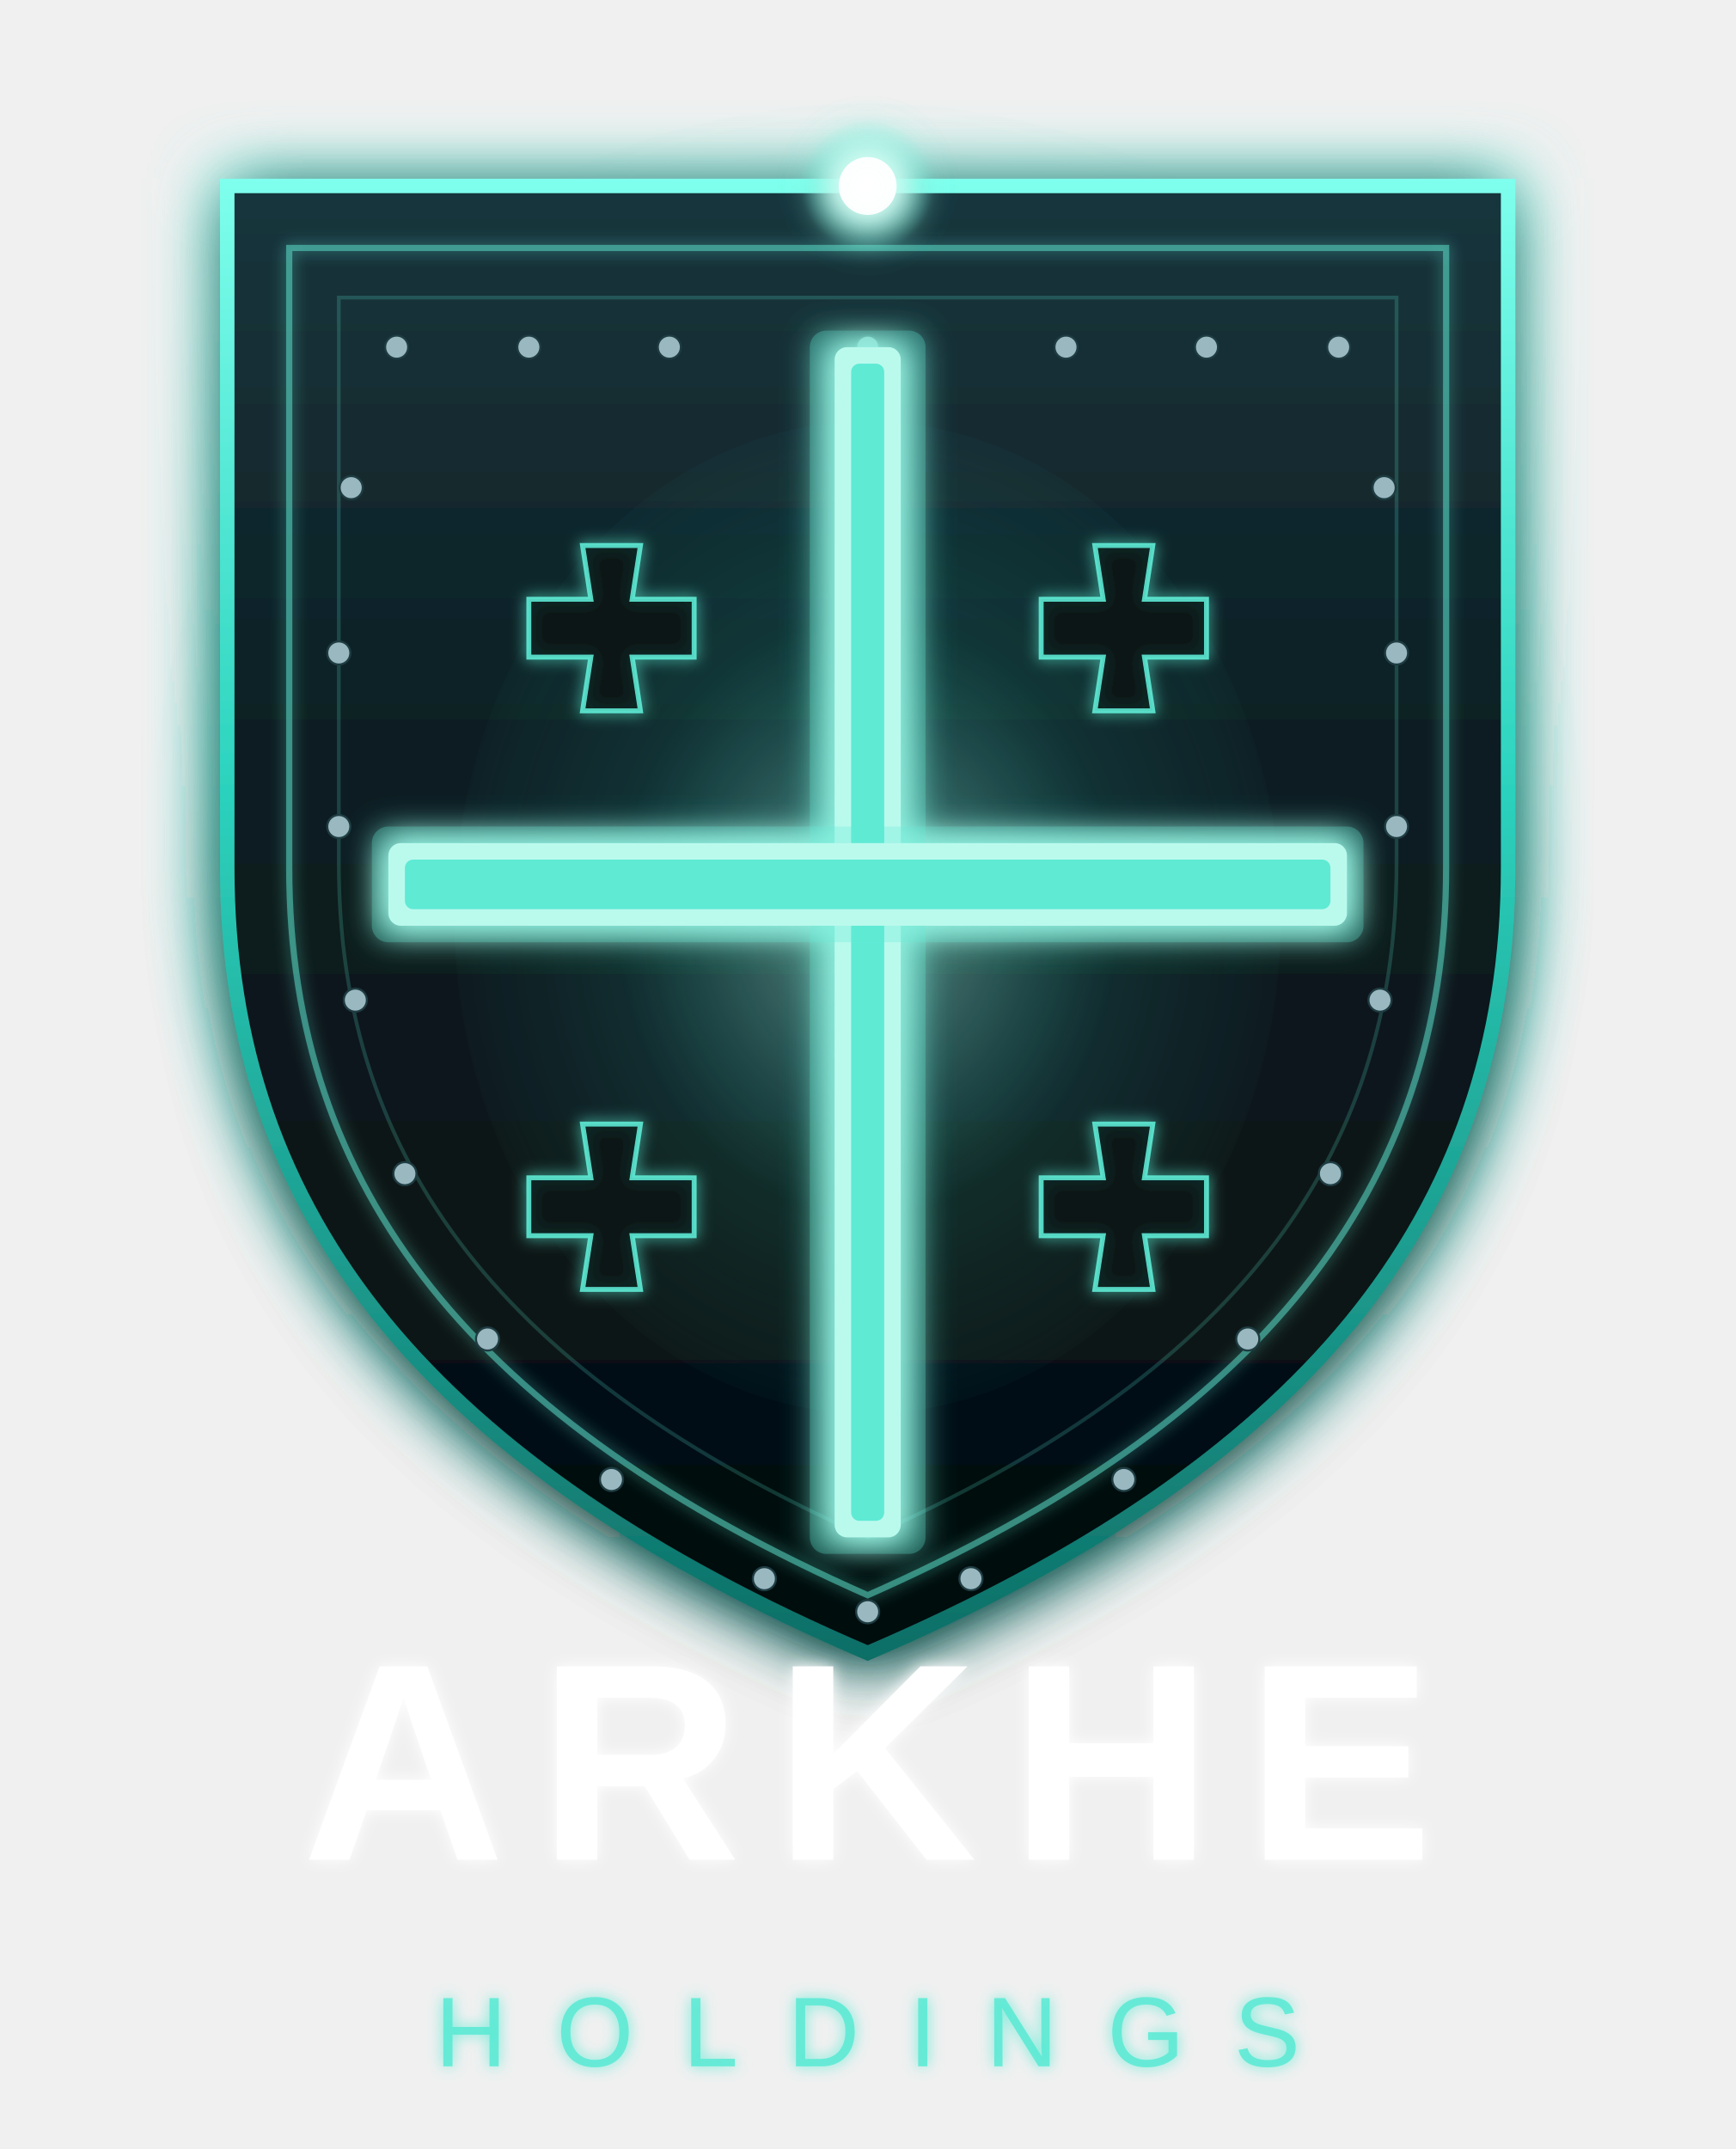
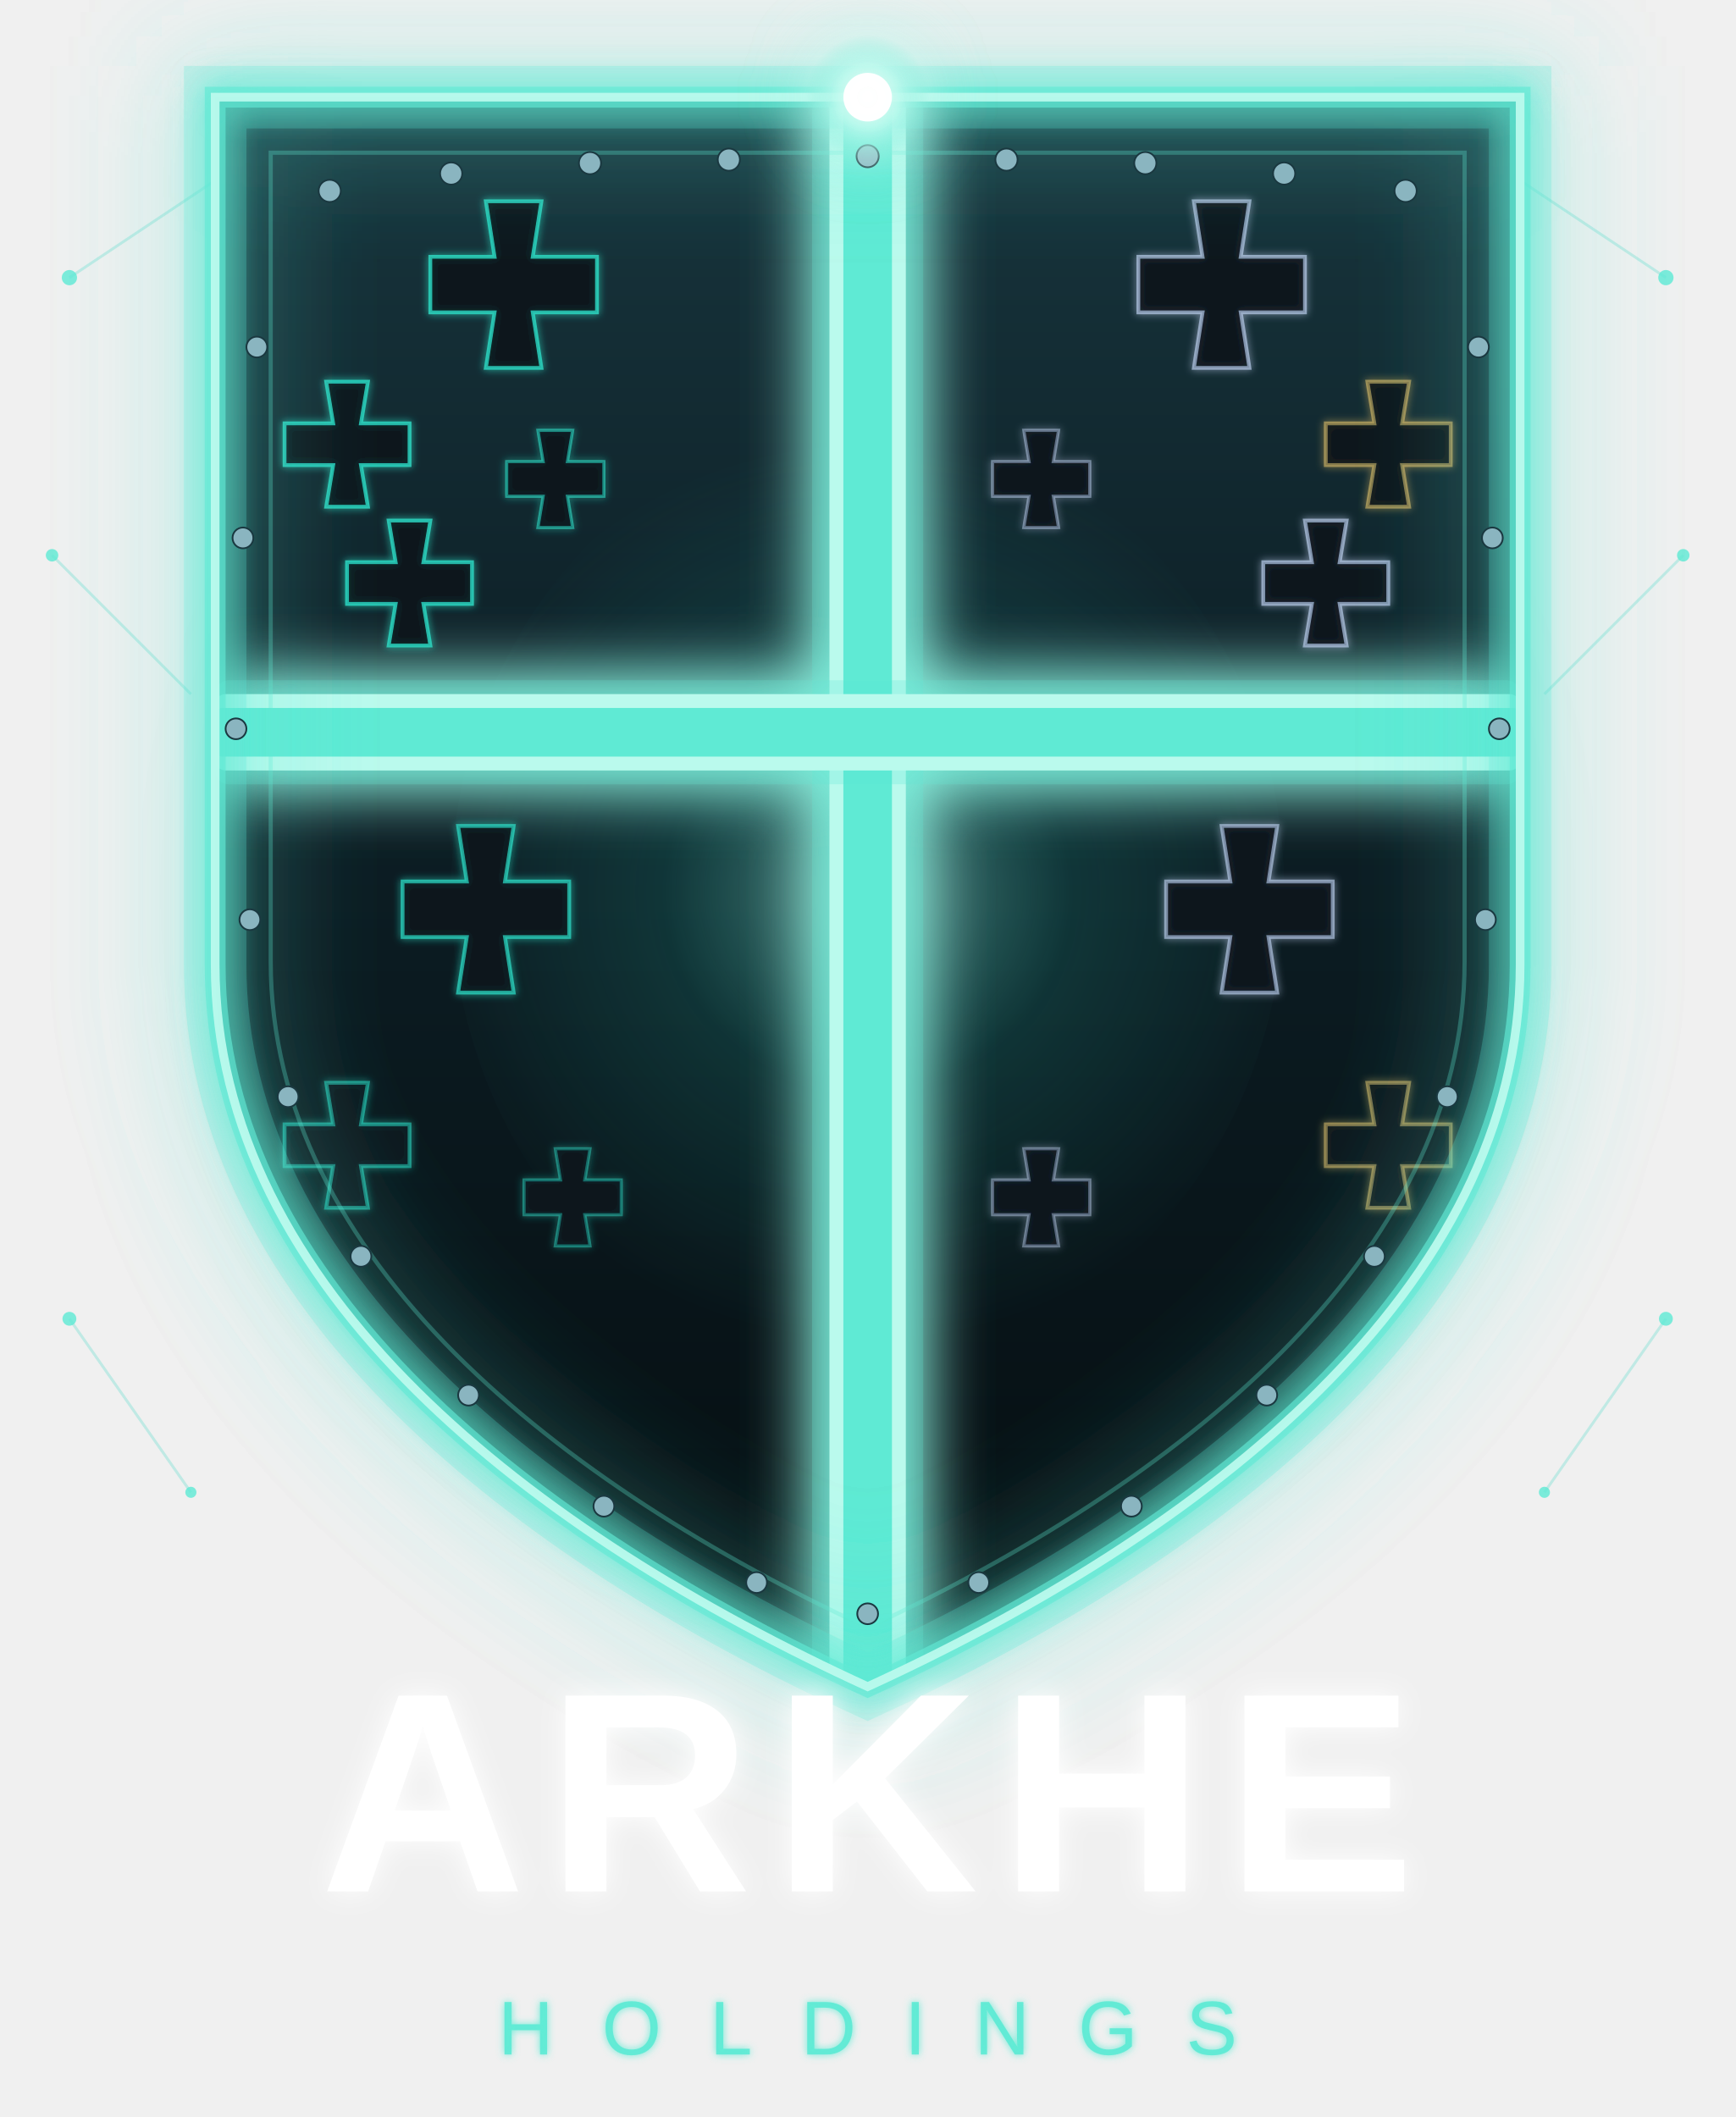
- <svg xmlns="http://www.w3.org/2000/svg" width="420" height="520" viewBox="0 0 420 520" fill="none">
+ <svg xmlns="http://www.w3.org/2000/svg" width="500" height="610" viewBox="0 0 500 610" fill="none">
  <defs>
-     <linearGradient id="lgo-metal" x1="210" y1="30" x2="210" y2="370" gradientUnits="userSpaceOnUse">
-       <stop offset="0%" stop-color="#1a3840" />
-       <stop offset="45%" stop-color="#0c1e22" />
-       <stop offset="100%" stop-color="#050e10" />
+     <filter id="neon-xs" x="-30%" y="-30%" width="160%" height="160%">
+       <feGaussianBlur stdDeviation="1.2" result="b" />
+       <feMerge>
+         <feMergeNode in="b" />
+         <feMergeNode in="SourceGraphic" />
+       </feMerge>
+     </filter>
+     <filter id="neon-sm" x="-40%" y="-40%" width="180%" height="180%">
+       <feGaussianBlur stdDeviation="2.5" result="b" />
+       <feMerge>
+         <feMergeNode in="b" />
+         <feMergeNode in="b" />
+         <feMergeNode in="SourceGraphic" />
+       </feMerge>
+     </filter>
+     <filter id="neon-md" x="-50%" y="-50%" width="200%" height="200%">
+       <feGaussianBlur stdDeviation="5" result="b" />
+       <feMerge>
+         <feMergeNode in="b" />
+         <feMergeNode in="b" />
+         <feMergeNode in="SourceGraphic" />
+       </feMerge>
+     </filter>
+     <filter id="neon-lg" x="-60%" y="-60%" width="220%" height="220%">
+       <feGaussianBlur stdDeviation="10" result="b" />
+       <feMerge>
+         <feMergeNode in="b" />
+         <feMergeNode in="b" />
+         <feMergeNode in="SourceGraphic" />
+       </feMerge>
+     </filter>
+     <filter id="neon-xl" x="-80%" y="-80%" width="260%" height="260%">
+       <feGaussianBlur stdDeviation="18" result="b" />
+       <feMerge>
+         <feMergeNode in="b" />
+         <feMergeNode in="b" />
+         <feMergeNode in="SourceGraphic" />
+       </feMerge>
+     </filter>
+     <filter id="text-glow" x="-10%" y="-40%" width="120%" height="180%">
+       <feGaussianBlur stdDeviation="4" result="b" />
+       <feMerge>
+         <feMergeNode in="b" />
+         <feMergeNode in="SourceGraphic" />
+       </feMerge>
+     </filter>
+     <clipPath id="shield-clip">
+       <path d="M 62 28 L 438 28 L 438 278 C 438 372 346 442 250 486 C 154 442 62 372 62 278 Z" />
+     </clipPath>
+     <linearGradient id="metal" x1="250" y1="28" x2="250" y2="486" gradientUnits="userSpaceOnUse">
+       <stop offset="0%" stop-color="#18363e" />
+       <stop offset="40%" stop-color="#0d1f26" />
+       <stop offset="100%" stop-color="#050d10" />
    </linearGradient>
-     <linearGradient id="lgo-bevel" x1="0" y1="0" x2="0" y2="1">
-       <stop offset="0%" stop-color="#7fffed" />
-       <stop offset="40%" stop-color="#2dd4bf" />
-       <stop offset="100%" stop-color="#0d6e66" />
-     </linearGradient>
-     <radialGradient id="lgo-core" cx="50%" cy="50%" r="55%" gradientUnits="objectBoundingBox">
-       <stop offset="0%" stop-color="rgba(186,250,237,0.55)" />
-       <stop offset="55%" stop-color="rgba(45,212,191,0.12)" />
+     <radialGradient id="core-glow" cx="250" cy="257" r="130" gradientUnits="userSpaceOnUse">
+       <stop offset="0%" stop-color="rgba(186,250,237,0.50)" />
+       <stop offset="45%" stop-color="rgba(45,212,191,0.14)" />
      <stop offset="100%" stop-color="rgba(45,212,191,0)" />
    </radialGradient>
-     <radialGradient id="lgo-halo" cx="50%" cy="48%" r="52%" gradientUnits="objectBoundingBox">
-       <stop offset="0%" stop-color="rgba(94,234,212,0.40)" />
-       <stop offset="60%" stop-color="rgba(45,212,191,0.08)" />
+     <radialGradient id="outer-halo" cx="250" cy="257" r="220" gradientUnits="userSpaceOnUse">
+       <stop offset="0%" stop-color="rgba(94,234,212,0.30)" />
+       <stop offset="55%" stop-color="rgba(45,212,191,0.06)" />
      <stop offset="100%" stop-color="rgba(45,212,191,0)" />
    </radialGradient>
-     <radialGradient id="lgo-apex" cx="50%" cy="50%" r="50%">
+     <radialGradient id="apex-grad" cx="50%" cy="50%" r="50%">
      <stop offset="0%" stop-color="rgba(255,255,255,1)" />
-       <stop offset="40%" stop-color="rgba(186,250,237,0.6)" />
+       <stop offset="50%" stop-color="rgba(186,250,237,0.7)" />
      <stop offset="100%" stop-color="rgba(94,234,212,0)" />
    </radialGradient>
-     <filter id="lgo-neon" x="-20%" y="-20%" width="140%" height="140%">
-       <feGaussianBlur stdDeviation="1.8" result="b" />
-       <feMerge>
-         <feMergeNode in="b" />
-         <feMergeNode in="SourceGraphic" />
-       </feMerge>
-     </filter>
-     <filter id="lgo-neon-strong" x="-30%" y="-30%" width="160%" height="160%">
-       <feGaussianBlur stdDeviation="3.5" result="b" />
-       <feMerge>
-         <feMergeNode in="b" />
-         <feMergeNode in="b" />
-         <feMergeNode in="SourceGraphic" />
-       </feMerge>
-     </filter>
-     <filter id="lgo-shield-glow" x="-25%" y="-20%" width="150%" height="150%">
-       <feGaussianBlur stdDeviation="8" result="b" />
-       <feMerge>
-         <feMergeNode in="b" />
-         <feMergeNode in="b" />
-         <feMergeNode in="SourceGraphic" />
-       </feMerge>
-     </filter>
  </defs>
-   <ellipse cx="210" cy="210" rx="175" ry="185" fill="url(#lgo-halo)" />
-   <path d="M 55 45 L 365 45 L 365 210 C 365 295 315 355 210 400 C 105 355 55 295 55 210 Z" fill="url(#lgo-metal)" stroke="url(#lgo-bevel)" stroke-width="3.5" filter="url(#lgo-shield-glow)" />
-   <path d="M 70 60 L 350 60 L 350 210 C 350 288 305 344 210 386 C 115 344 70 288 70 210 Z" fill="none" stroke="rgba(94,234,212,0.50)" stroke-width="1.5" filter="url(#lgo-neon)" />
-   <path d="M 82 72 L 338 72 L 338 209 C 338 281 298 333 210 372 C 122 333 82 281 82 209 Z" fill="none" stroke="rgba(94,234,212,0.20)" stroke-width="0.9" />
-   <g fill="#9ab8c0" stroke="#1e3c42" stroke-width="0.5">
-     <circle cx="96" cy="84" r="2.8" />
-     <circle cx="128" cy="84" r="2.8" />
-     <circle cx="162" cy="84" r="2.8" />
-     <circle cx="210" cy="84" r="2.8" />
-     <circle cx="258" cy="84" r="2.8" />
-     <circle cx="292" cy="84" r="2.8" />
-     <circle cx="324" cy="84" r="2.8" />
-     <circle cx="85" cy="118" r="2.8" />
-     <circle cx="82" cy="158" r="2.8" />
-     <circle cx="82" cy="200" r="2.8" />
-     <circle cx="86" cy="242" r="2.8" />
-     <circle cx="98" cy="284" r="2.8" />
-     <circle cx="118" cy="324" r="2.8" />
-     <circle cx="148" cy="358" r="2.8" />
-     <circle cx="185" cy="382" r="2.8" />
-     <circle cx="335" cy="118" r="2.8" />
-     <circle cx="338" cy="158" r="2.8" />
-     <circle cx="338" cy="200" r="2.8" />
-     <circle cx="334" cy="242" r="2.8" />
-     <circle cx="322" cy="284" r="2.8" />
-     <circle cx="302" cy="324" r="2.8" />
-     <circle cx="272" cy="358" r="2.8" />
-     <circle cx="235" cy="382" r="2.8" />
-     <circle cx="210" cy="390" r="2.8" />
-   </g>
-   <ellipse cx="210" cy="222" rx="100" ry="120" fill="url(#lgo-core)" opacity="0.95" />
-   <g filter="url(#lgo-neon-strong)">
-     <rect x="196" y="80" width="28" height="296" rx="4" fill="rgba(94,234,212,0.28)" />
-     <rect x="202" y="84" width="16" height="288" rx="3" fill="#bafaed" />
-     <rect x="206" y="88" width="8" height="280" rx="2" fill="#5eead4" />
-     <rect x="90" y="200" width="240" height="28" rx="4" fill="rgba(94,234,212,0.28)" />
-     <rect x="94" y="204" width="232" height="20" rx="3" fill="#bafaed" />
-     <rect x="98" y="208" width="224" height="12" rx="2" fill="#5eead4" />
-   </g>
-   <g stroke="rgba(94,234,212,0.90)" stroke-width="1.2" filter="url(#lgo-neon)">
-     <g transform="translate(148, 152)" fill="rgba(8,22,26,0.95)">
-       <path d="M -7,-20 L 7,-20 L 5,-7 L 20,-7 L 20,7 L 5,7 L 7,20 L -7,20 L -5,7 L -20,7 L -20,-7 L -5,-7 Z" />
-     </g>
-     <g transform="translate(272, 152)" fill="rgba(8,22,26,0.95)">
-       <path d="M -7,-20 L 7,-20 L 5,-7 L 20,-7 L 20,7 L 5,7 L 7,20 L -7,20 L -5,7 L -20,7 L -20,-7 L -5,-7 Z" />
-     </g>
-     <g transform="translate(148, 292)" fill="rgba(8,22,26,0.95)">
-       <path d="M -7,-20 L 7,-20 L 5,-7 L 20,-7 L 20,7 L 5,7 L 7,20 L -7,20 L -5,7 L -20,7 L -20,-7 L -5,-7 Z" />
-     </g>
-     <g transform="translate(272, 292)" fill="rgba(8,22,26,0.95)">
-       <path d="M -7,-20 L 7,-20 L 5,-7 L 20,-7 L 20,7 L 5,7 L 7,20 L -7,20 L -5,7 L -20,7 L -20,-7 L -5,-7 Z" />
-     </g>
-   </g>
-   <g filter="url(#lgo-neon-strong)">
-     <circle cx="210" cy="45" r="16" fill="url(#lgo-apex)" />
-     <circle cx="210" cy="45" r="7" fill="rgba(255,255,255,0.95)" />
-   </g>
-   <text x="210" y="450" text-anchor="middle" font-family="'Segoe UI', 'Arial', 'Helvetica Neue', sans-serif" font-size="68" font-weight="800" letter-spacing="8" fill="#ffffff" filter="url(#lgo-neon)">ARKHE</text>
-   <text x="210" y="500" text-anchor="middle" font-family="'Segoe UI', 'Arial', 'Helvetica Neue', sans-serif" font-size="24" font-weight="500" letter-spacing="12" fill="rgba(94,234,212,0.90)" filter="url(#lgo-neon)">HOLDINGS</text>
+   <g opacity="0.55" stroke="rgba(45,212,191,0.45)" stroke-width="0.8">
+     <line x1="20" y1="80" x2="80" y2="40" />
+     <line x1="80" y1="40" x2="130" y2="95" />
+     <line x1="420" y1="40" x2="480" y2="80" />
+     <line x1="370" y1="95" x2="420" y2="40" />
+     <line x1="20" y1="380" x2="55" y2="430" />
+     <line x1="445" y1="430" x2="480" y2="380" />
+     <line x1="15" y1="160" x2="55" y2="200" />
+     <line x1="445" y1="200" x2="485" y2="160" />
+   </g>
+   <g fill="rgba(94,234,212,0.80)">
+     <circle cx="20" cy="80" r="2.2" />
+     <circle cx="80" cy="40" r="2.8" />
+     <circle cx="130" cy="95" r="1.8" />
+     <circle cx="480" cy="80" r="2.2" />
+     <circle cx="420" cy="40" r="2.8" />
+     <circle cx="370" cy="95" r="1.8" />
+     <circle cx="20" cy="380" r="2.0" />
+     <circle cx="55" cy="430" r="1.6" />
+     <circle cx="480" cy="380" r="2.0" />
+     <circle cx="445" cy="430" r="1.6" />
+     <circle cx="15" cy="160" r="1.8" />
+     <circle cx="485" cy="160" r="1.8" />
+   </g>
+   <ellipse cx="250" cy="257" rx="210" ry="240" fill="url(#outer-halo)" />
+   <path d="M 62 28 L 438 28 L 438 278 C 438 372 346 442 250 486 C 154 442 62 372 62 278 Z" fill="url(#metal)" />
+   <g clip-path="url(#shield-clip)">
+     <ellipse cx="250" cy="257" rx="120" ry="135" fill="url(#core-glow)" />
+     <g filter="url(#neon-lg)">
+       <rect x="234" y="28" width="32" height="458" rx="4" fill="rgba(94,234,212,0.25)" />
+       <rect x="239" y="28" width="22" height="458" rx="3" fill="#bafaed" />
+       <rect x="243" y="28" width="14" height="458" rx="2" fill="#5eead4" />
+       <rect x="62" y="196" width="376" height="30" rx="4" fill="rgba(94,234,212,0.25)" />
+       <rect x="62" y="200" width="376" height="22" rx="3" fill="#bafaed" />
+       <rect x="62" y="204" width="376" height="14" rx="2" fill="#5eead4" />
+     </g>
+     <g fill="rgba(8,20,30,0.95)" stroke="rgba(45,212,191,0.85)" stroke-width="1.1" filter="url(#neon-xs)">
+       <g transform="translate(148,82)">
+         <path d="M -8,-24 L 8,-24 L 5.5,-8 L 24,-8 L 24,8 L 5.5,8 L 8,24 L -8,24 L -5.5,8 L -24,8 L -24,-8 L -5.5,-8 Z" />
+       </g>
+       <g transform="translate(100,128)">
+         <path d="M -6,-18 L 6,-18 L 4,-6 L 18,-6 L 18,6 L 4,6 L 6,18 L -6,18 L -4,6 L -18,6 L -18,-6 L -4,-6 Z" />
+       </g>
+       <g transform="translate(160,138)" stroke="rgba(45,212,191,0.60)" stroke-width="0.9">
+         <path d="M -5,-14 L 5,-14 L 3.5,-5 L 14,-5 L 14,5 L 3.5,5 L 5,14 L -5,14 L -3.5,5 L -14,5 L -14,-5 L -3.5,-5 Z" />
+       </g>
+       <g transform="translate(118,168)">
+         <path d="M -6,-18 L 6,-18 L 4,-6 L 18,-6 L 18,6 L 4,6 L 6,18 L -6,18 L -4,6 L -18,6 L -18,-6 L -4,-6 Z" />
+       </g>
+     </g>
+     <g fill="rgba(10,22,32,0.95)" stroke="rgba(180,200,230,0.70)" stroke-width="1.1" filter="url(#neon-xs)">
+       <g transform="translate(352,82)">
+         <path d="M -8,-24 L 8,-24 L 5.5,-8 L 24,-8 L 24,8 L 5.5,8 L 8,24 L -8,24 L -5.5,8 L -24,8 L -24,-8 L -5.5,-8 Z" />
+       </g>
+       <g stroke="rgba(200,175,100,0.65)">
+         <g transform="translate(400,128)">
+           <path d="M -6,-18 L 6,-18 L 4,-6 L 18,-6 L 18,6 L 4,6 L 6,18 L -6,18 L -4,6 L -18,6 L -18,-6 L -4,-6 Z" />
+         </g>
+       </g>
+       <g transform="translate(300,138)" stroke="rgba(180,200,230,0.50)" stroke-width="0.9">
+         <path d="M -5,-14 L 5,-14 L 3.5,-5 L 14,-5 L 14,5 L 3.5,5 L 5,14 L -5,14 L -3.5,5 L -14,5 L -14,-5 L -3.5,-5 Z" />
+       </g>
+       <g transform="translate(382,168)">
+         <path d="M -6,-18 L 6,-18 L 4,-6 L 18,-6 L 18,6 L 4,6 L 6,18 L -6,18 L -4,6 L -18,6 L -18,-6 L -4,-6 Z" />
+       </g>
+     </g>
+     <g fill="rgba(8,20,30,0.95)" stroke="rgba(45,212,191,0.75)" stroke-width="1.1" filter="url(#neon-xs)">
+       <g transform="translate(140,262)">
+         <path d="M -8,-24 L 8,-24 L 5.5,-8 L 24,-8 L 24,8 L 5.5,8 L 8,24 L -8,24 L -5.5,8 L -24,8 L -24,-8 L -5.5,-8 Z" />
+       </g>
+       <g transform="translate(100,330)" stroke="rgba(45,212,191,0.55)">
+         <path d="M -6,-18 L 6,-18 L 4,-6 L 18,-6 L 18,6 L 4,6 L 6,18 L -6,18 L -4,6 L -18,6 L -18,-6 L -4,-6 Z" />
+       </g>
+       <g transform="translate(165,345)" stroke="rgba(45,212,191,0.45)" stroke-width="0.9">
+         <path d="M -5,-14 L 5,-14 L 3.5,-5 L 14,-5 L 14,5 L 3.5,5 L 5,14 L -5,14 L -3.5,5 L -14,5 L -14,-5 L -3.5,-5 Z" />
+       </g>
+     </g>
+     <g fill="rgba(10,22,32,0.95)" stroke="rgba(180,200,230,0.65)" stroke-width="1.1" filter="url(#neon-xs)">
+       <g transform="translate(360,262)">
+         <path d="M -8,-24 L 8,-24 L 5.5,-8 L 24,-8 L 24,8 L 5.5,8 L 8,24 L -8,24 L -5.5,8 L -24,8 L -24,-8 L -5.5,-8 Z" />
+       </g>
+       <g stroke="rgba(200,175,100,0.60)">
+         <g transform="translate(400,330)">
+           <path d="M -6,-18 L 6,-18 L 4,-6 L 18,-6 L 18,6 L 4,6 L 6,18 L -6,18 L -4,6 L -18,6 L -18,-6 L -4,-6 Z" />
+         </g>
+       </g>
+       <g transform="translate(300,345)" stroke="rgba(180,200,230,0.45)" stroke-width="0.9">
+         <path d="M -5,-14 L 5,-14 L 3.5,-5 L 14,-5 L 14,5 L 3.5,5 L 5,14 L -5,14 L -3.5,5 L -14,5 L -14,-5 L -3.5,-5 Z" />
+       </g>
+     </g>
+   </g>
+   <path d="M 62 28 L 438 28 L 438 278 C 438 372 346 442 250 486 C 154 442 62 372 62 278 Z" fill="none" stroke="rgba(94,234,212,0.25)" stroke-width="18" filter="url(#neon-xl)" />
+   <path d="M 62 28 L 438 28 L 438 278 C 438 372 346 442 250 486 C 154 442 62 372 62 278 Z" fill="none" stroke="rgba(94,234,212,0.65)" stroke-width="6" filter="url(#neon-md)" />
+   <path d="M 62 28 L 438 28 L 438 278 C 438 372 346 442 250 486 C 154 442 62 372 62 278 Z" fill="none" stroke="rgba(186,250,237,0.95)" stroke-width="2.5" />
+   <path d="M 78 44 L 422 44 L 422 277 C 422 363 338 428 250 469 C 162 428 78 363 78 277 Z" fill="none" stroke="rgba(94,234,212,0.30)" stroke-width="1.2" />
+   <g fill="#8ab5c0" stroke="#1a3840" stroke-width="0.5">
+     <circle cx="95" cy="55" r="3.2" />
+     <circle cx="130" cy="50" r="3.2" />
+     <circle cx="170" cy="47" r="3.2" />
+     <circle cx="210" cy="46" r="3.2" />
+     <circle cx="250" cy="45" r="3.2" />
+     <circle cx="290" cy="46" r="3.2" />
+     <circle cx="330" cy="47" r="3.2" />
+     <circle cx="370" cy="50" r="3.2" />
+     <circle cx="405" cy="55" r="3.2" />
+     <circle cx="74" cy="100" r="3.0" />
+     <circle cx="70" cy="155" r="3.0" />
+     <circle cx="68" cy="210" r="3.0" />
+     <circle cx="72" cy="265" r="3.0" />
+     <circle cx="83" cy="316" r="3.0" />
+     <circle cx="104" cy="362" r="3.0" />
+     <circle cx="135" cy="402" r="3.0" />
+     <circle cx="174" cy="434" r="3.0" />
+     <circle cx="218" cy="456" r="3.0" />
+     <circle cx="426" cy="100" r="3.0" />
+     <circle cx="430" cy="155" r="3.0" />
+     <circle cx="432" cy="210" r="3.0" />
+     <circle cx="428" cy="265" r="3.0" />
+     <circle cx="417" cy="316" r="3.0" />
+     <circle cx="396" cy="362" r="3.0" />
+     <circle cx="365" cy="402" r="3.0" />
+     <circle cx="326" cy="434" r="3.0" />
+     <circle cx="282" cy="456" r="3.0" />
+     <circle cx="250" cy="465" r="3.0" />
+   </g>
+   <g filter="url(#neon-lg)">
+     <circle cx="250" cy="28" r="18" fill="url(#apex-grad)" />
+     <circle cx="250" cy="28" r="7" fill="rgba(255,255,255,0.98)" />
+   </g>
+   <text x="250" y="545" text-anchor="middle" font-family="'Arial Black','Helvetica Neue',Arial,sans-serif" font-size="82" font-weight="900" letter-spacing="6" fill="#ffffff" filter="url(#text-glow)">ARKHE</text>
+   <text x="250" y="592" text-anchor="middle" font-family="'Arial','Helvetica Neue',Arial,sans-serif" font-size="22" font-weight="500" letter-spacing="14" fill="rgba(94,234,212,0.92)" filter="url(#neon-xs)">HOLDINGS</text>
</svg>
